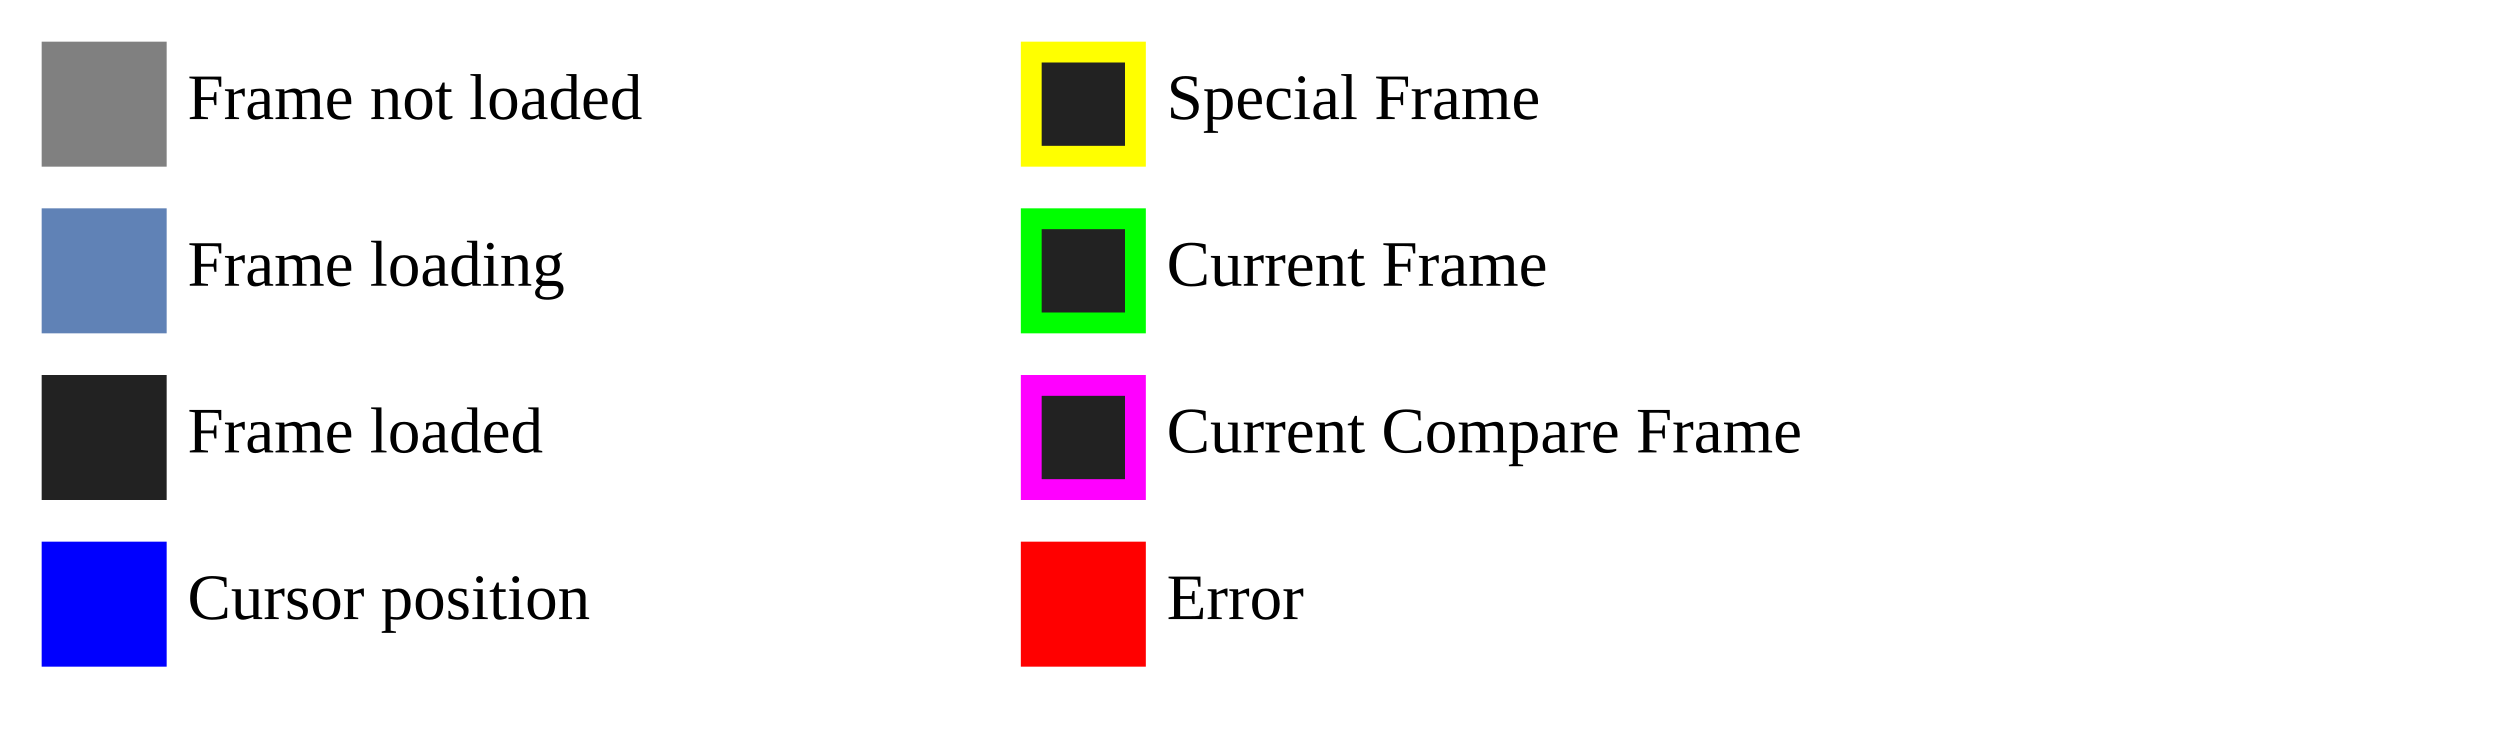
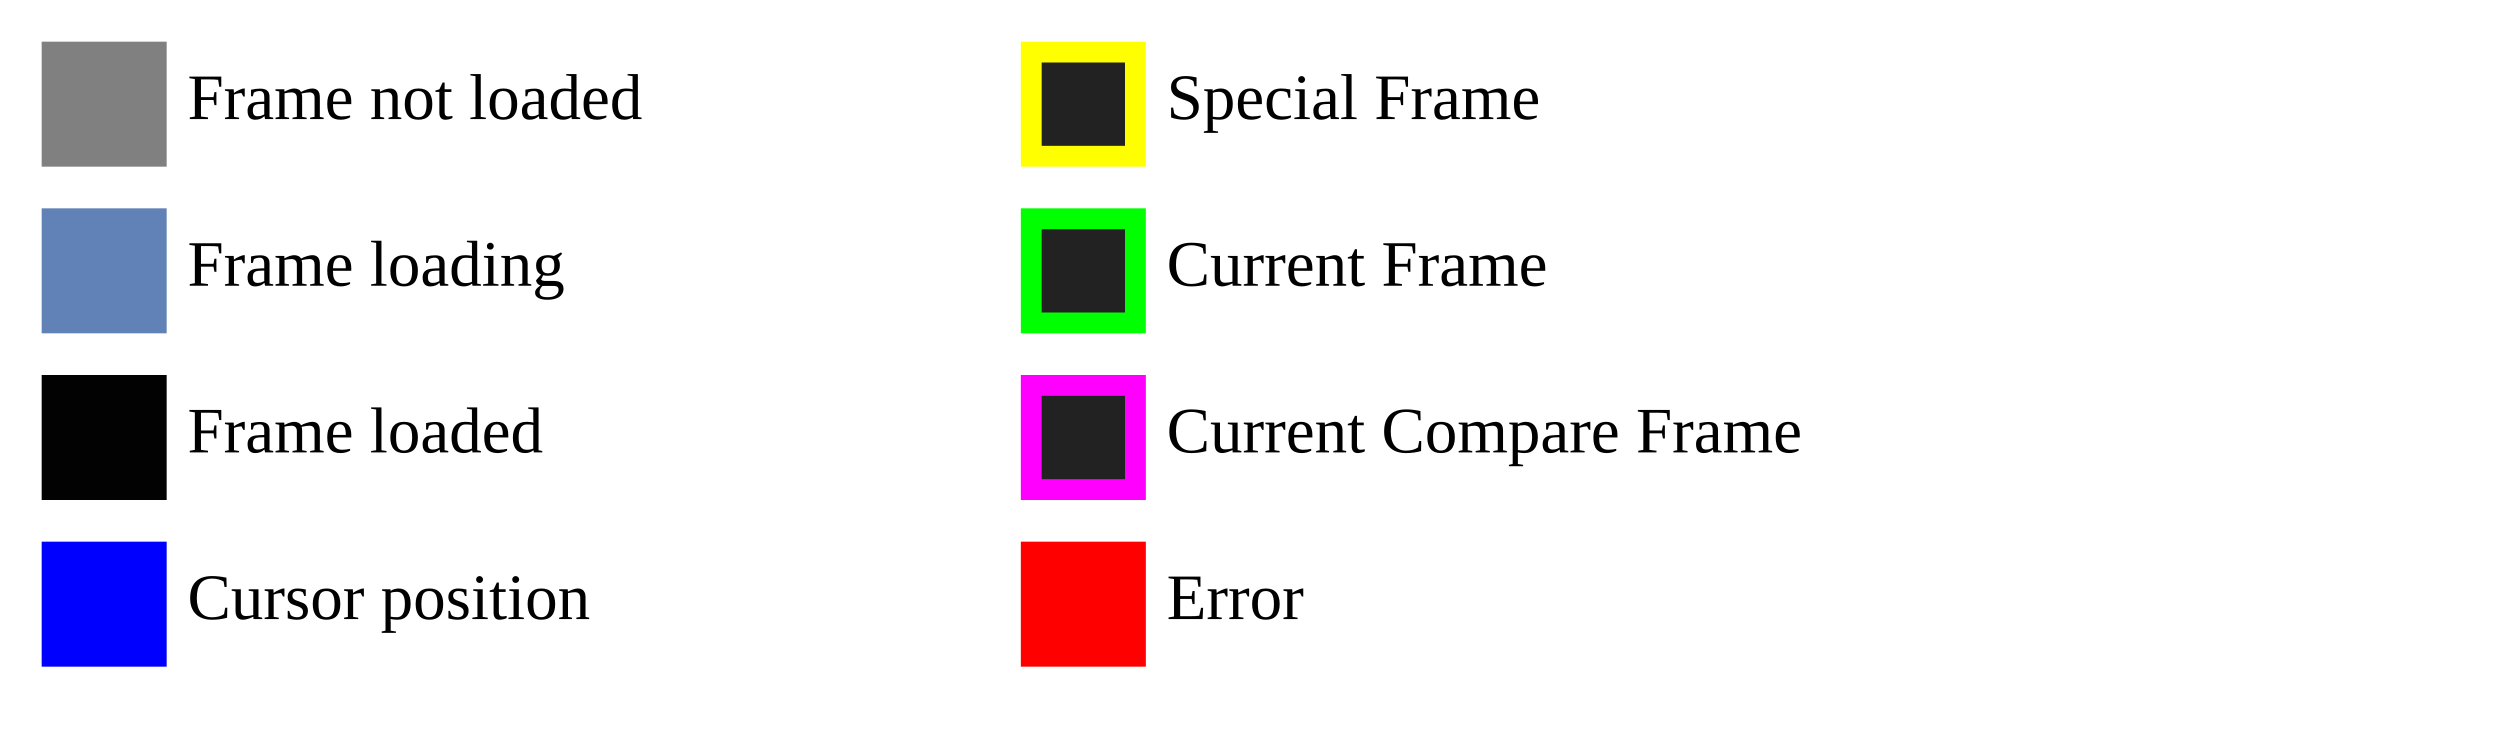
<svg xmlns="http://www.w3.org/2000/svg" version="1.1" baseProfile="full" preserveAspectRatio="xMinYMin meet" viewBox="0 0 600 175">
-   <rect x="10" y="10" width="30" height="30" fill="#808080" />
+   <rect x="10" y="10" width="30" height="30" fill="#808080" id="fill_notloaded" />
  <text x="45" y="25" text-anchor="left" dominant-baseline="middle" font-size="130%">Frame not loaded</text>
-   <rect x="10" y="50" width="30" height="30" fill="#6082B6" />
+   <rect x="10" y="50" width="30" height="30" fill="#6082B6" id="fill_loading" />
  <text x="45" y="65" text-anchor="left" dominant-baseline="middle" font-size="130%">Frame loading</text>
-   <rect x="10" y="90" width="30" height="30" fill="#222" />
+   <rect x="10" y="90" width="30" height="30" fill="#020202" id="fill_loaded" />
  <text x="45" y="105" text-anchor="left" dominant-baseline="middle" font-size="130%">Frame loaded</text>
-   <rect x="10" y="130" width="30" height="30" fill="#0000FF" />
+   <rect x="10" y="130" width="30" height="30" fill="#0000FF" id="fill_cursor" />
  <text x="45" y="145" text-anchor="left" dominant-baseline="middle" font-size="130%">Cursor position</text>
-   <rect x="247.5" y="12.5" width="25" height="25" fill="#222" stroke="#FFFF00" stroke-width="5" />
+   <rect x="247.5" y="12.5" width="25" height="25" fill="#222" stroke="#FFFF00" stroke-width="5" id="stroke_special" />
  <text x="280" y="25" text-anchor="left" dominant-baseline="middle" font-size="130%">Special Frame</text>
-   <rect x="247.5" y="52.5" width="25" height="25" fill="#222" stroke="#00FF00" stroke-width="5" />
+   <rect x="247.5" y="52.5" width="25" height="25" fill="#222" stroke="#00FF00" stroke-width="5" id="stroke_current" />
  <text x="280" y="65" text-anchor="left" dominant-baseline="middle" font-size="130%">Current Frame</text>
-   <rect x="247.5" y="92.5" width="25" height="25" fill="#222" stroke="#FF00FF" stroke-width="5" />
+   <rect x="247.5" y="92.5" width="25" height="25" fill="#222" stroke="#FF00FF" stroke-width="5" id="stroke_compare" />
  <text x="280" y="105" text-anchor="left" dominant-baseline="middle" font-size="130%">Current Compare Frame</text>
-   <rect x="245" y="130" width="30" height="30" fill="#FF0000" />
+   <rect x="245" y="130" width="30" height="30" fill="#FF0000" id="fill_error" />
  <text x="280" y="145" text-anchor="left" dominant-baseline="middle" font-size="130%">Error</text>
</svg>
